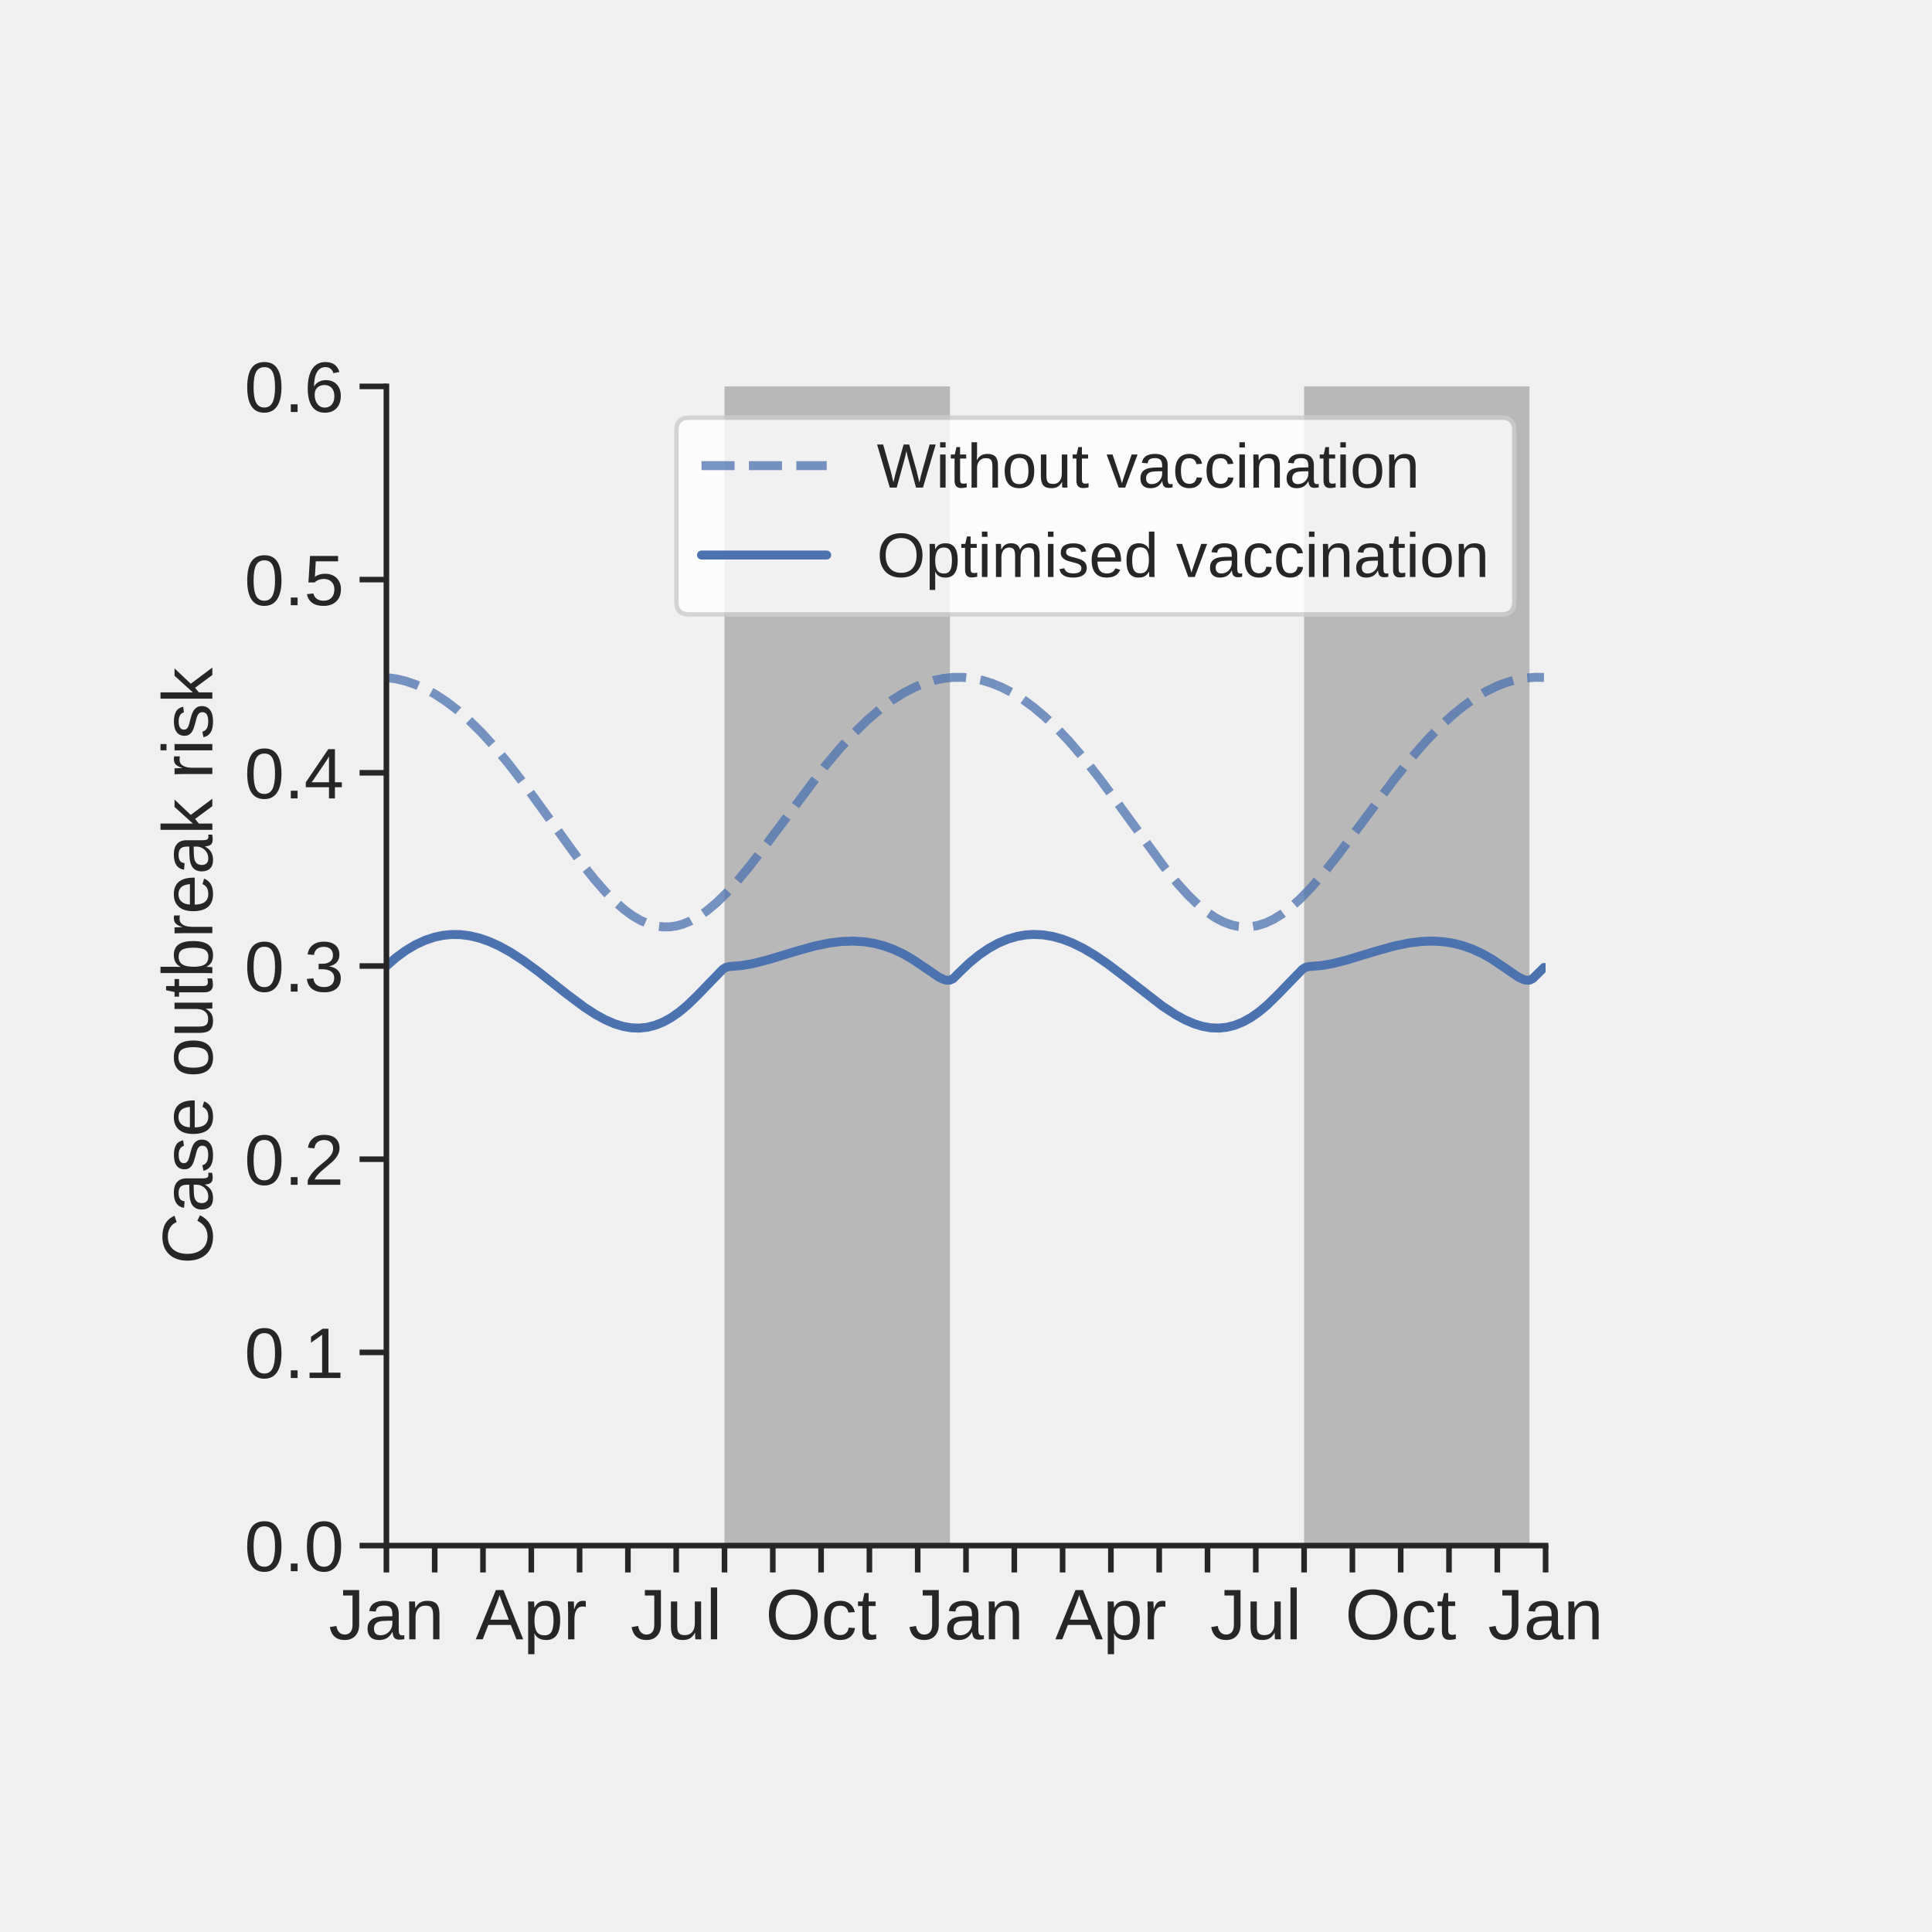
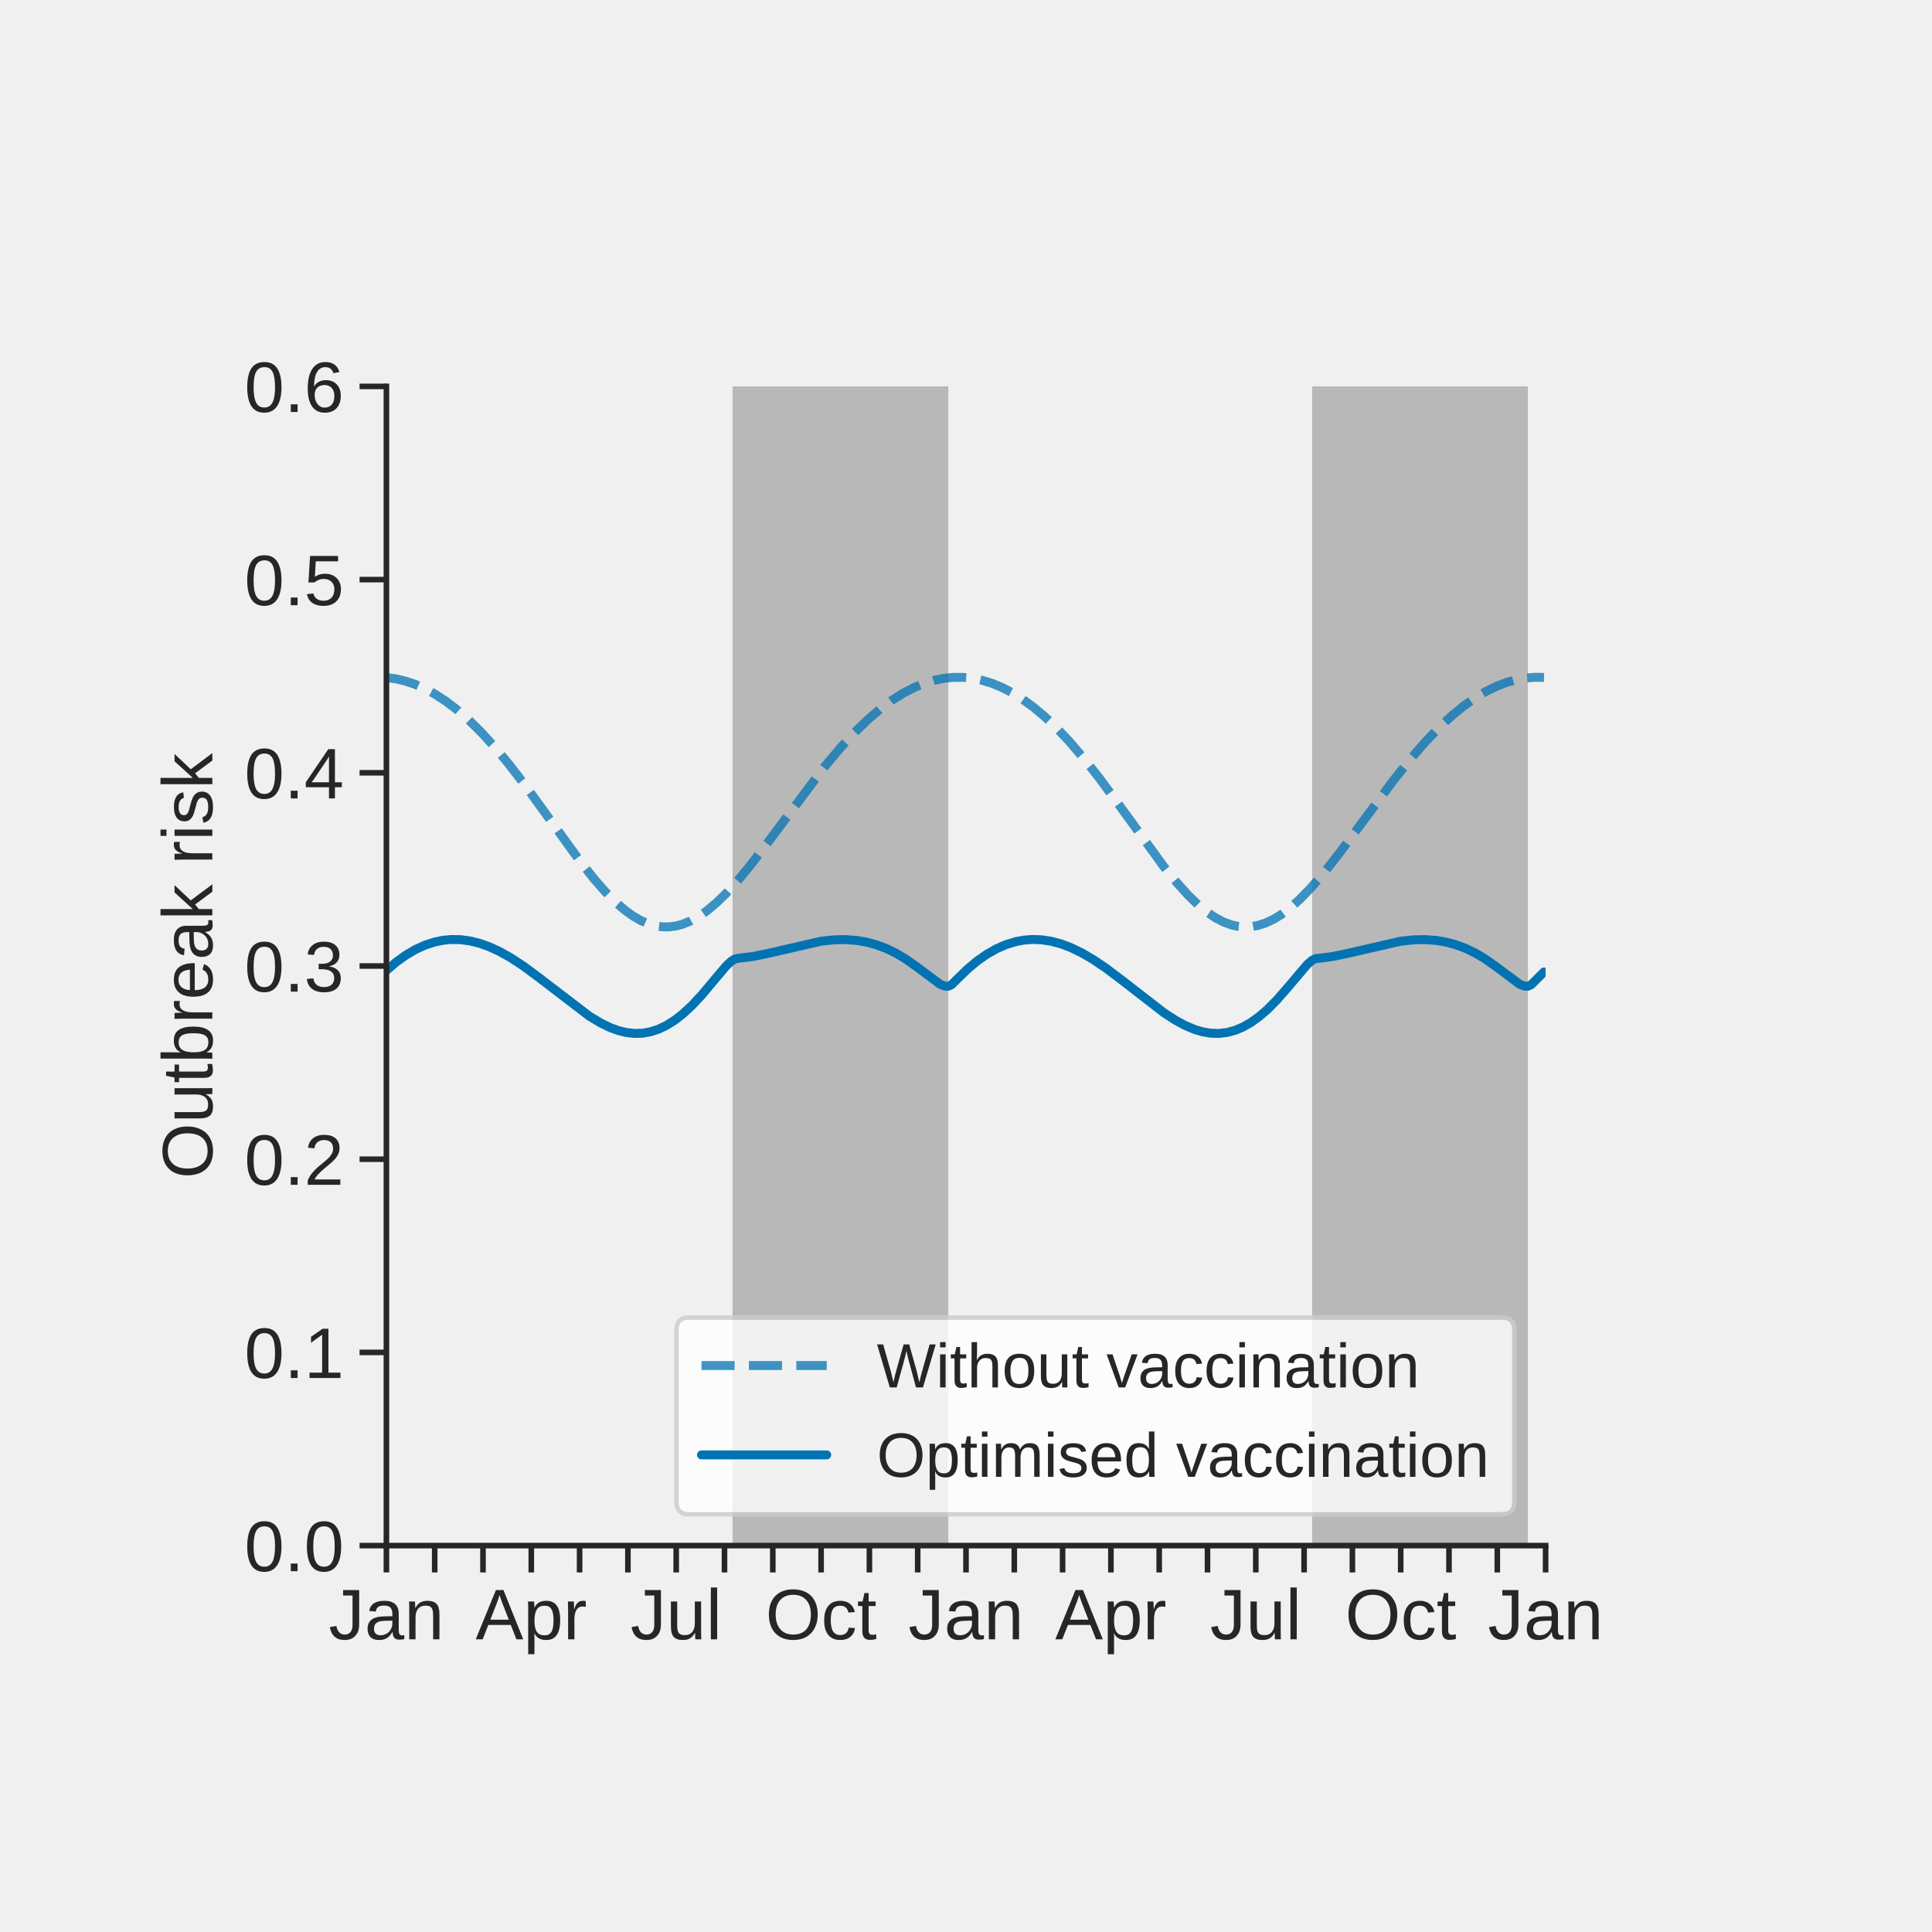
<svg xmlns="http://www.w3.org/2000/svg" xmlns:xlink="http://www.w3.org/1999/xlink" width="432pt" height="432pt" viewBox="0 0 432 432" version="1.1">
  <defs>
    <style type="text/css">*{stroke-linejoin: round; stroke-linecap: butt}</style>
  </defs>
  <g id="figure_1">
    <g id="patch_1">
      <path d="M 0 432  L 432 432  L 432 0  L 0 0  L 0 432  z " style="fill: none" />
    </g>
    <g id="axes_1">
      <g id="patch_2">
        <path d="M 86.4 345.6  L 345.6 345.6  L 345.6 86.4  L 86.4 86.4  L 86.4 345.6  z " style="fill: none" />
      </g>
      <g id="matplotlib.axis_1">
        <g id="xtick_1">
          <g id="line2d_1">
            <defs>
-               <path id="md915f0483b" d="M 0 0  L 0 6  " style="stroke: #262626; stroke-width: 1.25" />
+               <path id="m707e7cb36e" d="M 0 0  L 0 6  " style="stroke: #262626; stroke-width: 1.25" />
            </defs>
            <g>
-               <use xlink:href="#md915f0483b" x="86.4" y="345.6" style="fill: #262626; stroke: #262626; stroke-width: 1.25" />
+               <use xlink:href="#m707e7cb36e" x="86.4" y="345.6" style="fill: #262626; stroke: #262626; stroke-width: 1.25" />
            </g>
          </g>
          <g id="text_1">
            <text style="fill: #262626; font: 16px 'Arial', 'DejaVu Sans', 'Liberation Sans', 'Bitstream Vera Sans', sans-serif; text-anchor: middle" x="86.4" y="366.553" transform="rotate(-0 86.4 366.5525)">Jan</text>
          </g>
        </g>
        <g id="xtick_2">
          <g id="line2d_2">
            <g>
-               <use xlink:href="#md915f0483b" x="97.2" y="345.6" style="fill: #262626; stroke: #262626; stroke-width: 1.25" />
+               <use xlink:href="#m707e7cb36e" x="97.2" y="345.6" style="fill: #262626; stroke: #262626; stroke-width: 1.25" />
            </g>
          </g>
        </g>
        <g id="xtick_3">
          <g id="line2d_3">
            <g>
-               <use xlink:href="#md915f0483b" x="108" y="345.6" style="fill: #262626; stroke: #262626; stroke-width: 1.25" />
+               <use xlink:href="#m707e7cb36e" x="108" y="345.6" style="fill: #262626; stroke: #262626; stroke-width: 1.25" />
            </g>
          </g>
        </g>
        <g id="xtick_4">
          <g id="line2d_4">
            <g>
-               <use xlink:href="#md915f0483b" x="118.8" y="345.6" style="fill: #262626; stroke: #262626; stroke-width: 1.25" />
+               <use xlink:href="#m707e7cb36e" x="118.8" y="345.6" style="fill: #262626; stroke: #262626; stroke-width: 1.25" />
            </g>
          </g>
          <g id="text_2">
            <text style="fill: #262626; font: 16px 'Arial', 'DejaVu Sans', 'Liberation Sans', 'Bitstream Vera Sans', sans-serif; text-anchor: middle" x="118.8" y="366.553" transform="rotate(-0 118.8 366.5525)">Apr</text>
          </g>
        </g>
        <g id="xtick_5">
          <g id="line2d_5">
            <g>
-               <use xlink:href="#md915f0483b" x="129.6" y="345.6" style="fill: #262626; stroke: #262626; stroke-width: 1.25" />
+               <use xlink:href="#m707e7cb36e" x="129.6" y="345.6" style="fill: #262626; stroke: #262626; stroke-width: 1.25" />
            </g>
          </g>
        </g>
        <g id="xtick_6">
          <g id="line2d_6">
            <g>
-               <use xlink:href="#md915f0483b" x="140.4" y="345.6" style="fill: #262626; stroke: #262626; stroke-width: 1.25" />
+               <use xlink:href="#m707e7cb36e" x="140.4" y="345.6" style="fill: #262626; stroke: #262626; stroke-width: 1.25" />
            </g>
          </g>
        </g>
        <g id="xtick_7">
          <g id="line2d_7">
            <g>
-               <use xlink:href="#md915f0483b" x="151.2" y="345.6" style="fill: #262626; stroke: #262626; stroke-width: 1.25" />
+               <use xlink:href="#m707e7cb36e" x="151.2" y="345.6" style="fill: #262626; stroke: #262626; stroke-width: 1.25" />
            </g>
          </g>
          <g id="text_3">
            <text style="fill: #262626; font: 16px 'Arial', 'DejaVu Sans', 'Liberation Sans', 'Bitstream Vera Sans', sans-serif; text-anchor: middle" x="151.2" y="366.553" transform="rotate(-0 151.2 366.5525)">Jul</text>
          </g>
        </g>
        <g id="xtick_8">
          <g id="line2d_8">
            <g>
-               <use xlink:href="#md915f0483b" x="162" y="345.6" style="fill: #262626; stroke: #262626; stroke-width: 1.25" />
+               <use xlink:href="#m707e7cb36e" x="162" y="345.6" style="fill: #262626; stroke: #262626; stroke-width: 1.25" />
            </g>
          </g>
        </g>
        <g id="xtick_9">
          <g id="line2d_9">
            <g>
-               <use xlink:href="#md915f0483b" x="172.8" y="345.6" style="fill: #262626; stroke: #262626; stroke-width: 1.25" />
+               <use xlink:href="#m707e7cb36e" x="172.8" y="345.6" style="fill: #262626; stroke: #262626; stroke-width: 1.25" />
            </g>
          </g>
        </g>
        <g id="xtick_10">
          <g id="line2d_10">
            <g>
-               <use xlink:href="#md915f0483b" x="183.6" y="345.6" style="fill: #262626; stroke: #262626; stroke-width: 1.25" />
+               <use xlink:href="#m707e7cb36e" x="183.6" y="345.6" style="fill: #262626; stroke: #262626; stroke-width: 1.25" />
            </g>
          </g>
          <g id="text_4">
            <text style="fill: #262626; font: 16px 'Arial', 'DejaVu Sans', 'Liberation Sans', 'Bitstream Vera Sans', sans-serif; text-anchor: middle" x="183.6" y="366.553" transform="rotate(-0 183.6 366.5525)">Oct</text>
          </g>
        </g>
        <g id="xtick_11">
          <g id="line2d_11">
            <g>
-               <use xlink:href="#md915f0483b" x="194.4" y="345.6" style="fill: #262626; stroke: #262626; stroke-width: 1.25" />
+               <use xlink:href="#m707e7cb36e" x="194.4" y="345.6" style="fill: #262626; stroke: #262626; stroke-width: 1.25" />
            </g>
          </g>
        </g>
        <g id="xtick_12">
          <g id="line2d_12">
            <g>
-               <use xlink:href="#md915f0483b" x="205.2" y="345.6" style="fill: #262626; stroke: #262626; stroke-width: 1.25" />
+               <use xlink:href="#m707e7cb36e" x="205.2" y="345.6" style="fill: #262626; stroke: #262626; stroke-width: 1.25" />
            </g>
          </g>
        </g>
        <g id="xtick_13">
          <g id="line2d_13">
            <g>
-               <use xlink:href="#md915f0483b" x="216" y="345.6" style="fill: #262626; stroke: #262626; stroke-width: 1.25" />
+               <use xlink:href="#m707e7cb36e" x="216" y="345.6" style="fill: #262626; stroke: #262626; stroke-width: 1.25" />
            </g>
          </g>
          <g id="text_5">
            <text style="fill: #262626; font: 16px 'Arial', 'DejaVu Sans', 'Liberation Sans', 'Bitstream Vera Sans', sans-serif; text-anchor: middle" x="216" y="366.553" transform="rotate(-0 216 366.5525)">Jan</text>
          </g>
        </g>
        <g id="xtick_14">
          <g id="line2d_14">
            <g>
-               <use xlink:href="#md915f0483b" x="226.8" y="345.6" style="fill: #262626; stroke: #262626; stroke-width: 1.25" />
+               <use xlink:href="#m707e7cb36e" x="226.8" y="345.6" style="fill: #262626; stroke: #262626; stroke-width: 1.25" />
            </g>
          </g>
        </g>
        <g id="xtick_15">
          <g id="line2d_15">
            <g>
-               <use xlink:href="#md915f0483b" x="237.6" y="345.6" style="fill: #262626; stroke: #262626; stroke-width: 1.25" />
+               <use xlink:href="#m707e7cb36e" x="237.6" y="345.6" style="fill: #262626; stroke: #262626; stroke-width: 1.25" />
            </g>
          </g>
        </g>
        <g id="xtick_16">
          <g id="line2d_16">
            <g>
-               <use xlink:href="#md915f0483b" x="248.4" y="345.6" style="fill: #262626; stroke: #262626; stroke-width: 1.25" />
+               <use xlink:href="#m707e7cb36e" x="248.4" y="345.6" style="fill: #262626; stroke: #262626; stroke-width: 1.25" />
            </g>
          </g>
          <g id="text_6">
            <text style="fill: #262626; font: 16px 'Arial', 'DejaVu Sans', 'Liberation Sans', 'Bitstream Vera Sans', sans-serif; text-anchor: middle" x="248.4" y="366.553" transform="rotate(-0 248.4 366.5525)">Apr</text>
          </g>
        </g>
        <g id="xtick_17">
          <g id="line2d_17">
            <g>
-               <use xlink:href="#md915f0483b" x="259.2" y="345.6" style="fill: #262626; stroke: #262626; stroke-width: 1.25" />
+               <use xlink:href="#m707e7cb36e" x="259.2" y="345.6" style="fill: #262626; stroke: #262626; stroke-width: 1.25" />
            </g>
          </g>
        </g>
        <g id="xtick_18">
          <g id="line2d_18">
            <g>
-               <use xlink:href="#md915f0483b" x="270" y="345.6" style="fill: #262626; stroke: #262626; stroke-width: 1.25" />
+               <use xlink:href="#m707e7cb36e" x="270" y="345.6" style="fill: #262626; stroke: #262626; stroke-width: 1.25" />
            </g>
          </g>
        </g>
        <g id="xtick_19">
          <g id="line2d_19">
            <g>
-               <use xlink:href="#md915f0483b" x="280.8" y="345.6" style="fill: #262626; stroke: #262626; stroke-width: 1.25" />
+               <use xlink:href="#m707e7cb36e" x="280.8" y="345.6" style="fill: #262626; stroke: #262626; stroke-width: 1.25" />
            </g>
          </g>
          <g id="text_7">
            <text style="fill: #262626; font: 16px 'Arial', 'DejaVu Sans', 'Liberation Sans', 'Bitstream Vera Sans', sans-serif; text-anchor: middle" x="280.8" y="366.553" transform="rotate(-0 280.8 366.5525)">Jul</text>
          </g>
        </g>
        <g id="xtick_20">
          <g id="line2d_20">
            <g>
-               <use xlink:href="#md915f0483b" x="291.6" y="345.6" style="fill: #262626; stroke: #262626; stroke-width: 1.25" />
+               <use xlink:href="#m707e7cb36e" x="291.6" y="345.6" style="fill: #262626; stroke: #262626; stroke-width: 1.25" />
            </g>
          </g>
        </g>
        <g id="xtick_21">
          <g id="line2d_21">
            <g>
-               <use xlink:href="#md915f0483b" x="302.4" y="345.6" style="fill: #262626; stroke: #262626; stroke-width: 1.25" />
+               <use xlink:href="#m707e7cb36e" x="302.4" y="345.6" style="fill: #262626; stroke: #262626; stroke-width: 1.25" />
            </g>
          </g>
        </g>
        <g id="xtick_22">
          <g id="line2d_22">
            <g>
-               <use xlink:href="#md915f0483b" x="313.2" y="345.6" style="fill: #262626; stroke: #262626; stroke-width: 1.25" />
+               <use xlink:href="#m707e7cb36e" x="313.2" y="345.6" style="fill: #262626; stroke: #262626; stroke-width: 1.25" />
            </g>
          </g>
          <g id="text_8">
            <text style="fill: #262626; font: 16px 'Arial', 'DejaVu Sans', 'Liberation Sans', 'Bitstream Vera Sans', sans-serif; text-anchor: middle" x="313.2" y="366.553" transform="rotate(-0 313.2 366.5525)">Oct</text>
          </g>
        </g>
        <g id="xtick_23">
          <g id="line2d_23">
            <g>
-               <use xlink:href="#md915f0483b" x="324" y="345.6" style="fill: #262626; stroke: #262626; stroke-width: 1.25" />
+               <use xlink:href="#m707e7cb36e" x="324" y="345.6" style="fill: #262626; stroke: #262626; stroke-width: 1.25" />
            </g>
          </g>
        </g>
        <g id="xtick_24">
          <g id="line2d_24">
            <g>
-               <use xlink:href="#md915f0483b" x="334.8" y="345.6" style="fill: #262626; stroke: #262626; stroke-width: 1.25" />
+               <use xlink:href="#m707e7cb36e" x="334.8" y="345.6" style="fill: #262626; stroke: #262626; stroke-width: 1.25" />
            </g>
          </g>
        </g>
        <g id="xtick_25">
          <g id="line2d_25">
            <g>
-               <use xlink:href="#md915f0483b" x="345.6" y="345.6" style="fill: #262626; stroke: #262626; stroke-width: 1.25" />
+               <use xlink:href="#m707e7cb36e" x="345.6" y="345.6" style="fill: #262626; stroke: #262626; stroke-width: 1.25" />
            </g>
          </g>
          <g id="text_9">
            <text style="fill: #262626; font: 16px 'Arial', 'DejaVu Sans', 'Liberation Sans', 'Bitstream Vera Sans', sans-serif; text-anchor: middle" x="345.6" y="366.553" transform="rotate(-0 345.6 366.5525)">Jan</text>
          </g>
        </g>
        <g id="text_10">
          <text style="fill: #262626; font: 16px 'Arial', 'DejaVu Sans', 'Liberation Sans', 'Bitstream Vera Sans', sans-serif; text-anchor: middle" x="216" y="385.185" transform="rotate(-0 216 385.185)"> </text>
        </g>
      </g>
      <g id="matplotlib.axis_2">
        <g id="ytick_1">
          <g id="line2d_26">
            <defs>
-               <path id="mb090d23245" d="M 0 0  L -6 0  " style="stroke: #262626; stroke-width: 1.25" />
+               <path id="m92f228f543" d="M 0 0  L -6 0  " style="stroke: #262626; stroke-width: 1.25" />
            </defs>
            <g>
-               <use xlink:href="#mb090d23245" x="86.4" y="345.6" style="fill: #262626; stroke: #262626; stroke-width: 1.25" />
+               <use xlink:href="#m92f228f543" x="86.4" y="345.6" style="fill: #262626; stroke: #262626; stroke-width: 1.25" />
            </g>
          </g>
          <g id="text_11">
            <text style="fill: #262626; font: 16px 'Arial', 'DejaVu Sans', 'Liberation Sans', 'Bitstream Vera Sans', sans-serif; text-anchor: end" x="76.9" y="351.326" transform="rotate(-0 76.9 351.3263)">0.0</text>
          </g>
        </g>
        <g id="ytick_2">
          <g id="line2d_27">
            <g>
-               <use xlink:href="#mb090d23245" x="86.4" y="302.4" style="fill: #262626; stroke: #262626; stroke-width: 1.25" />
+               <use xlink:href="#m92f228f543" x="86.4" y="302.4" style="fill: #262626; stroke: #262626; stroke-width: 1.25" />
            </g>
          </g>
          <g id="text_12">
            <text style="fill: #262626; font: 16px 'Arial', 'DejaVu Sans', 'Liberation Sans', 'Bitstream Vera Sans', sans-serif; text-anchor: end" x="76.9" y="308.126" transform="rotate(-0 76.9 308.1263)">0.1</text>
          </g>
        </g>
        <g id="ytick_3">
          <g id="line2d_28">
            <g>
-               <use xlink:href="#mb090d23245" x="86.4" y="259.2" style="fill: #262626; stroke: #262626; stroke-width: 1.25" />
+               <use xlink:href="#m92f228f543" x="86.4" y="259.2" style="fill: #262626; stroke: #262626; stroke-width: 1.25" />
            </g>
          </g>
          <g id="text_13">
            <text style="fill: #262626; font: 16px 'Arial', 'DejaVu Sans', 'Liberation Sans', 'Bitstream Vera Sans', sans-serif; text-anchor: end" x="76.9" y="264.926" transform="rotate(-0 76.9 264.9262)">0.2</text>
          </g>
        </g>
        <g id="ytick_4">
          <g id="line2d_29">
            <g>
-               <use xlink:href="#mb090d23245" x="86.4" y="216" style="fill: #262626; stroke: #262626; stroke-width: 1.25" />
+               <use xlink:href="#m92f228f543" x="86.4" y="216" style="fill: #262626; stroke: #262626; stroke-width: 1.25" />
            </g>
          </g>
          <g id="text_14">
            <text style="fill: #262626; font: 16px 'Arial', 'DejaVu Sans', 'Liberation Sans', 'Bitstream Vera Sans', sans-serif; text-anchor: end" x="76.9" y="221.726" transform="rotate(-0 76.9 221.7262)">0.3</text>
          </g>
        </g>
        <g id="ytick_5">
          <g id="line2d_30">
            <g>
-               <use xlink:href="#mb090d23245" x="86.4" y="172.8" style="fill: #262626; stroke: #262626; stroke-width: 1.25" />
+               <use xlink:href="#m92f228f543" x="86.4" y="172.8" style="fill: #262626; stroke: #262626; stroke-width: 1.25" />
            </g>
          </g>
          <g id="text_15">
            <text style="fill: #262626; font: 16px 'Arial', 'DejaVu Sans', 'Liberation Sans', 'Bitstream Vera Sans', sans-serif; text-anchor: end" x="76.9" y="178.526" transform="rotate(-0 76.9 178.5263)">0.4</text>
          </g>
        </g>
        <g id="ytick_6">
          <g id="line2d_31">
            <g>
-               <use xlink:href="#mb090d23245" x="86.4" y="129.6" style="fill: #262626; stroke: #262626; stroke-width: 1.25" />
+               <use xlink:href="#m92f228f543" x="86.4" y="129.6" style="fill: #262626; stroke: #262626; stroke-width: 1.25" />
            </g>
          </g>
          <g id="text_16">
            <text style="fill: #262626; font: 16px 'Arial', 'DejaVu Sans', 'Liberation Sans', 'Bitstream Vera Sans', sans-serif; text-anchor: end" x="76.9" y="135.326" transform="rotate(-0 76.9 135.3262)">0.5</text>
          </g>
        </g>
        <g id="ytick_7">
          <g id="line2d_32">
            <g>
-               <use xlink:href="#mb090d23245" x="86.4" y="86.4" style="fill: #262626; stroke: #262626; stroke-width: 1.25" />
+               <use xlink:href="#m92f228f543" x="86.4" y="86.4" style="fill: #262626; stroke: #262626; stroke-width: 1.25" />
            </g>
          </g>
          <g id="text_17">
            <text style="fill: #262626; font: 16px 'Arial', 'DejaVu Sans', 'Liberation Sans', 'Bitstream Vera Sans', sans-serif; text-anchor: end" x="76.9" y="92.126" transform="rotate(-0 76.9 92.12625)">0.6</text>
          </g>
        </g>
        <g id="text_18">
-           <text style="fill: #262626; font: 16px 'Arial', 'DejaVu Sans', 'Liberation Sans', 'Bitstream Vera Sans', sans-serif; text-anchor: middle" x="47.48" y="216" transform="rotate(-90 47.48 216)">Case outbreak risk</text>
+           <text style="fill: #262626; font: 16px 'Arial', 'DejaVu Sans', 'Liberation Sans', 'Bitstream Vera Sans', sans-serif; text-anchor: middle" x="47.48" y="216" transform="rotate(-90 47.48 216)">Outbreak risk</text>
        </g>
      </g>
      <g id="PolyCollection_1">
        <defs>
-           <path id="m43c5d2c947" d="M 212.4 -86.4  L 162 -86.4  L 162 -345.6  L 212.4 -345.6  L 212.4 -345.6  L 212.4 -86.4  z " />
+           <path id="m3db418b0a5" d="M 212.04 -86.4  L 163.8 -86.4  L 163.8 -345.6  L 212.04 -345.6  L 212.04 -345.6  L 212.04 -86.4  z " />
        </defs>
-         <g clip-path="url(#pd546488c71)">
-           <use xlink:href="#m43c5d2c947" x="0" y="432" style="fill: #808080; fill-opacity: 0.5" />
+         <g clip-path="url(#p8651c01fa7)">
+           <use xlink:href="#m3db418b0a5" x="0" y="432" style="fill: #808080; fill-opacity: 0.5" />
        </g>
      </g>
      <g id="PolyCollection_2">
        <defs>
-           <path id="mf290b48951" d="M 342 -86.4  L 291.6 -86.4  L 291.6 -345.6  L 342 -345.6  L 342 -345.6  L 342 -86.4  z " />
+           <path id="m99b0904d0d" d="M 341.64 -86.4  L 293.4 -86.4  L 293.4 -345.6  L 341.64 -345.6  L 341.64 -345.6  L 341.64 -86.4  z " />
        </defs>
-         <g clip-path="url(#pd546488c71)">
-           <use xlink:href="#mf290b48951" x="0" y="432" style="fill: #808080; fill-opacity: 0.5" />
+         <g clip-path="url(#p8651c01fa7)">
+           <use xlink:href="#m99b0904d0d" x="0" y="432" style="fill: #808080; fill-opacity: 0.5" />
        </g>
      </g>
      <g id="line2d_33">
-         <path d="M 86.4 151.506  L 88.56 151.797  L 90.72 152.31  L 92.88 153.044  L 95.04 153.998  L 97.2 155.171  L 99.72 156.811  L 102.24 158.736  L 104.76 160.939  L 107.64 163.78  L 110.52 166.941  L 113.76 170.839  L 117.36 175.52  L 122.4 182.476  L 129.6 192.424  L 132.84 196.529  L 135.36 199.41  L 137.52 201.598  L 139.68 203.48  L 141.48 204.785  L 143.28 205.829  L 145.08 206.597  L 146.88 207.079  L 148.32 207.254  L 149.76 207.241  L 151.2 207.04  L 152.64 206.654  L 154.44 205.921  L 156.24 204.92  L 158.04 203.668  L 160.2 201.863  L 162.36 199.764  L 164.88 197  L 167.76 193.511  L 171.72 188.328  L 184.32 171.509  L 187.92 167.22  L 191.16 163.714  L 194.04 160.92  L 196.92 158.457  L 199.44 156.589  L 201.96 154.999  L 204.48 153.695  L 206.64 152.809  L 208.8 152.141  L 210.96 151.692  L 213.12 151.465  L 215.28 151.459  L 217.44 151.675  L 219.6 152.114  L 221.76 152.775  L 223.92 153.656  L 226.08 154.756  L 228.6 156.313  L 231.12 158.158  L 233.64 160.282  L 236.16 162.675  L 239.04 165.72  L 242.28 169.503  L 245.88 174.083  L 250.2 179.958  L 260.28 193.833  L 263.16 197.384  L 265.68 200.171  L 267.84 202.262  L 270 204.032  L 271.8 205.234  L 273.6 206.17  L 275.4 206.825  L 276.84 207.141  L 278.28 207.268  L 279.72 207.208  L 281.16 206.96  L 282.96 206.394  L 284.76 205.552  L 286.56 204.448  L 288.36 203.101  L 290.52 201.194  L 293.04 198.617  L 295.92 195.293  L 299.16 191.197  L 304.2 184.412  L 311.76 174.247  L 315.72 169.317  L 318.96 165.617  L 321.84 162.629  L 324.72 159.957  L 327.24 157.896  L 329.76 156.106  L 332.28 154.597  L 334.8 153.376  L 336.96 152.562  L 339.12 151.967  L 341.28 151.592  L 343.44 151.438  L 345.24 151.479  L 345.24 151.479  " clip-path="url(#pd546488c71)" style="fill: none; stroke-dasharray: 7.4,3.2; stroke-dashoffset: 0; stroke: #4c72b0; stroke-opacity: 0.75; stroke-width: 2" />
+         <path d="M 86.4 151.506  L 88.56 151.797  L 90.72 152.31  L 92.88 153.044  L 95.04 153.998  L 97.2 155.171  L 99.72 156.811  L 102.24 158.736  L 104.76 160.939  L 107.64 163.78  L 110.52 166.941  L 113.76 170.839  L 117.36 175.52  L 122.4 182.476  L 129.6 192.424  L 132.84 196.529  L 135.36 199.41  L 137.52 201.598  L 139.68 203.48  L 141.48 204.785  L 143.28 205.829  L 145.08 206.597  L 146.88 207.079  L 148.32 207.254  L 149.76 207.241  L 151.2 207.04  L 152.64 206.654  L 154.44 205.921  L 156.24 204.92  L 158.04 203.668  L 160.2 201.863  L 162.36 199.764  L 164.88 197  L 167.76 193.511  L 171.72 188.328  L 184.32 171.509  L 187.92 167.22  L 191.16 163.714  L 194.04 160.92  L 196.92 158.457  L 199.44 156.589  L 201.96 154.999  L 204.48 153.695  L 206.64 152.809  L 208.8 152.141  L 210.96 151.692  L 213.12 151.465  L 215.28 151.459  L 217.44 151.675  L 219.6 152.114  L 221.76 152.775  L 223.92 153.656  L 226.08 154.756  L 228.6 156.313  L 231.12 158.158  L 233.64 160.282  L 236.16 162.675  L 239.04 165.72  L 242.28 169.503  L 245.88 174.083  L 250.2 179.958  L 260.28 193.833  L 263.16 197.384  L 265.68 200.171  L 267.84 202.262  L 270 204.032  L 271.8 205.234  L 273.6 206.17  L 275.4 206.825  L 276.84 207.141  L 278.28 207.268  L 279.72 207.208  L 281.16 206.96  L 282.96 206.394  L 284.76 205.552  L 286.56 204.448  L 288.36 203.101  L 290.52 201.194  L 293.04 198.617  L 295.92 195.293  L 299.16 191.197  L 304.2 184.412  L 311.76 174.247  L 315.72 169.317  L 318.96 165.617  L 321.84 162.629  L 324.72 159.957  L 327.24 157.896  L 329.76 156.106  L 332.28 154.597  L 334.8 153.376  L 336.96 152.562  L 339.12 151.967  L 341.28 151.592  L 343.44 151.438  L 345.24 151.479  L 345.24 151.479  " clip-path="url(#p8651c01fa7)" style="fill: none; stroke-dasharray: 7.4,3.2; stroke-dashoffset: 0; stroke: #0173b2; stroke-opacity: 0.75; stroke-width: 2" />
      </g>
      <g id="line2d_34">
-         <path d="M 86.4 215.992  L 88.56 214.125  L 90.72 212.547  L 92.88 211.259  L 95.04 210.257  L 97.2 209.54  L 99 209.156  L 100.8 208.964  L 102.96 208.979  L 105.12 209.254  L 107.28 209.779  L 109.44 210.539  L 111.6 211.516  L 114.12 212.906  L 117 214.774  L 120.24 217.147  L 126.72 222.266  L 130.68 225.218  L 133.2 226.854  L 135.36 228.033  L 137.52 228.957  L 139.32 229.501  L 141.12 229.817  L 142.92 229.888  L 144.72 229.7  L 146.52 229.245  L 148.32 228.518  L 150.12 227.522  L 151.92 226.262  L 153.72 224.754  L 155.88 222.653  L 161.64 216.717  L 162.36 216.292  L 163.08 216.12  L 165.96 215.886  L 168.48 215.437  L 171.72 214.613  L 177.84 212.742  L 182.16 211.537  L 185.4 210.865  L 188.28 210.511  L 190.8 210.428  L 193.32 210.59  L 195.48 210.941  L 197.64 211.503  L 199.8 212.287  L 201.96 213.301  L 204.12 214.542  L 207 216.492  L 209.88 218.456  L 210.96 218.987  L 211.68 219.179  L 212.4 219.161  L 213.12 218.828  L 214.56 217.396  L 216.72 215.337  L 218.88 213.566  L 221.04 212.085  L 223.2 210.893  L 225.36 209.987  L 227.52 209.363  L 229.32 209.056  L 231.12 208.939  L 233.28 209.042  L 235.44 209.402  L 237.6 210.007  L 239.76 210.841  L 242.28 212.081  L 244.8 213.575  L 247.68 215.538  L 251.64 218.548  L 259.92 224.966  L 262.8 226.854  L 264.96 228.033  L 267.12 228.957  L 268.92 229.501  L 270.72 229.817  L 272.52 229.888  L 274.32 229.7  L 276.12 229.245  L 277.92 228.518  L 279.72 227.522  L 281.52 226.262  L 283.32 224.754  L 285.48 222.653  L 291.24 216.717  L 291.96 216.292  L 292.68 216.12  L 295.56 215.886  L 298.08 215.437  L 301.32 214.613  L 307.44 212.742  L 311.76 211.537  L 315 210.865  L 317.88 210.511  L 320.4 210.428  L 322.92 210.59  L 325.08 210.941  L 327.24 211.503  L 329.4 212.287  L 331.56 213.301  L 333.72 214.542  L 336.6 216.492  L 339.48 218.456  L 340.56 218.987  L 341.28 219.179  L 342 219.161  L 342.72 218.828  L 344.16 217.396  L 345.24 216.331  L 345.24 216.331  " clip-path="url(#pd546488c71)" style="fill: none; stroke: #4c72b0; stroke-width: 2; stroke-linecap: round" />
+         <path d="M 86.4 216.996  L 88.56 215.149  L 90.72 213.59  L 92.88 212.319  L 95.04 211.334  L 97.2 210.633  L 99 210.262  L 100.8 210.081  L 102.96 210.111  L 105.12 210.4  L 107.28 210.938  L 109.44 211.711  L 111.6 212.702  L 114.12 214.106  L 117 215.989  L 120.6 218.656  L 131.76 227.202  L 134.28 228.72  L 136.44 229.769  L 138.24 230.43  L 140.04 230.873  L 141.84 231.078  L 143.64 231.029  L 145.44 230.716  L 147.24 230.13  L 149.04 229.27  L 150.84 228.139  L 152.64 226.745  L 154.8 224.745  L 156.96 222.426  L 159.84 218.983  L 162.36 216.012  L 163.44 214.988  L 164.16 214.508  L 164.88 214.296  L 168.48 213.857  L 171.72 213.184  L 183.6 210.458  L 186.48 210.15  L 189 210.096  L 191.52 210.277  L 193.68 210.641  L 195.84 211.214  L 198 212.009  L 200.16 213.038  L 202.32 214.306  L 204.84 216.072  L 210.24 220.106  L 211.32 220.509  L 212.04 220.519  L 212.76 220.198  L 213.84 219.126  L 216.36 216.669  L 218.52 214.869  L 220.68 213.359  L 222.84 212.135  L 225 211.198  L 227.16 210.543  L 228.96 210.211  L 230.76 210.068  L 232.92 210.141  L 235.08 210.473  L 237.24 211.051  L 239.4 211.862  L 241.92 213.077  L 244.44 214.551  L 247.32 216.499  L 250.92 219.218  L 260.28 226.472  L 262.8 228.104  L 264.96 229.277  L 267.12 230.19  L 268.92 230.723  L 270.72 231.026  L 272.52 231.08  L 274.32 230.873  L 276.12 230.397  L 277.92 229.647  L 279.72 228.624  L 281.52 227.333  L 283.32 225.788  L 285.48 223.622  L 288 220.739  L 292.32 215.641  L 293.4 214.721  L 294.12 214.364  L 295.56 214.197  L 298.08 213.857  L 301.32 213.184  L 313.2 210.458  L 316.08 210.15  L 318.6 210.096  L 321.12 210.277  L 323.28 210.641  L 325.44 211.214  L 327.6 212.009  L 329.76 213.038  L 331.92 214.306  L 334.44 216.072  L 339.84 220.106  L 340.92 220.509  L 341.64 220.519  L 342.36 220.198  L 343.44 219.126  L 345.24 217.332  L 345.24 217.332  " clip-path="url(#p8651c01fa7)" style="fill: none; stroke: #0173b2; stroke-width: 2; stroke-linecap: round" />
      </g>
      <g id="patch_3">
        <path d="M 86.4 345.6  L 86.4 86.4  " style="fill: none; stroke: #262626; stroke-width: 1.25; stroke-linejoin: miter; stroke-linecap: square" />
      </g>
      <g id="patch_4">
        <path d="M 86.4 345.6  L 345.6 345.6  " style="fill: none; stroke: #262626; stroke-width: 1.25; stroke-linejoin: miter; stroke-linecap: square" />
      </g>
      <g id="legend_1">
        <g id="patch_5">
-           <path d="M 154.056 137.386  L 335.8 137.386  Q 338.6 137.386 338.6 134.586  L 338.6 96.2  Q 338.6 93.4 335.8 93.4  L 154.056 93.4  Q 151.256 93.4 151.256 96.2  L 151.256 134.586  Q 151.256 137.386 154.056 137.386  z " style="fill: #ffffff; opacity: 0.8; stroke: #cccccc; stroke-linejoin: miter" />
+           <path d="M 154.056 338.6  L 335.8 338.6  Q 338.6 338.6 338.6 335.8  L 338.6 297.414  Q 338.6 294.614 335.8 294.614  L 154.056 294.614  Q 151.256 294.614 151.256 297.414  L 151.256 335.8  Q 151.256 338.6 154.056 338.6  z " style="fill: #ffffff; opacity: 0.8; stroke: #cccccc; stroke-linejoin: miter" />
        </g>
        <g id="line2d_35">
-           <path d="M 156.856 104.121  L 170.856 104.121  L 184.856 104.121  " style="fill: none; stroke-dasharray: 7.4,3.2; stroke-dashoffset: 0; stroke: #4c72b0; stroke-opacity: 0.75; stroke-width: 2" />
+           <path d="M 156.856 305.335  L 170.856 305.335  L 184.856 305.335  " style="fill: none; stroke-dasharray: 7.4,3.2; stroke-dashoffset: 0; stroke: #0173b2; stroke-opacity: 0.75; stroke-width: 2" />
        </g>
        <g id="text_19">
-           <text style="fill: #262626; font: 14px 'Arial', 'DejaVu Sans', 'Liberation Sans', 'Bitstream Vera Sans', sans-serif; text-anchor: start" x="196.056" y="109.021" transform="rotate(-0 196.0559 109.0209)">Without vaccination</text>
+           <text style="fill: #262626; font: 14px 'Arial', 'DejaVu Sans', 'Liberation Sans', 'Bitstream Vera Sans', sans-serif; text-anchor: start" x="196.056" y="310.235" transform="rotate(-0 196.0559 310.2347)">Without vaccination</text>
        </g>
        <g id="line2d_36">
-           <path d="M 156.856 124.104  L 170.856 124.104  L 184.856 124.104  " style="fill: none; stroke: #4c72b0; stroke-width: 2; stroke-linecap: round" />
+           <path d="M 156.856 325.317  L 170.856 325.317  L 184.856 325.317  " style="fill: none; stroke: #0173b2; stroke-width: 2; stroke-linecap: round" />
        </g>
        <g id="text_20">
-           <text style="fill: #262626; font: 14px 'Arial', 'DejaVu Sans', 'Liberation Sans', 'Bitstream Vera Sans', sans-serif; text-anchor: start" x="196.056" y="129.004" transform="rotate(-0 196.0559 129.0037)">Optimised vaccination</text>
+           <text style="fill: #262626; font: 14px 'Arial', 'DejaVu Sans', 'Liberation Sans', 'Bitstream Vera Sans', sans-serif; text-anchor: start" x="196.056" y="330.217" transform="rotate(-0 196.0559 330.2175)">Optimised vaccination</text>
        </g>
      </g>
    </g>
  </g>
  <defs>
-     <clipPath id="pd546488c71">
+     <clipPath id="p8651c01fa7">
      <rect x="86.4" y="86.4" width="259.2" height="259.2" />
    </clipPath>
  </defs>
</svg>
